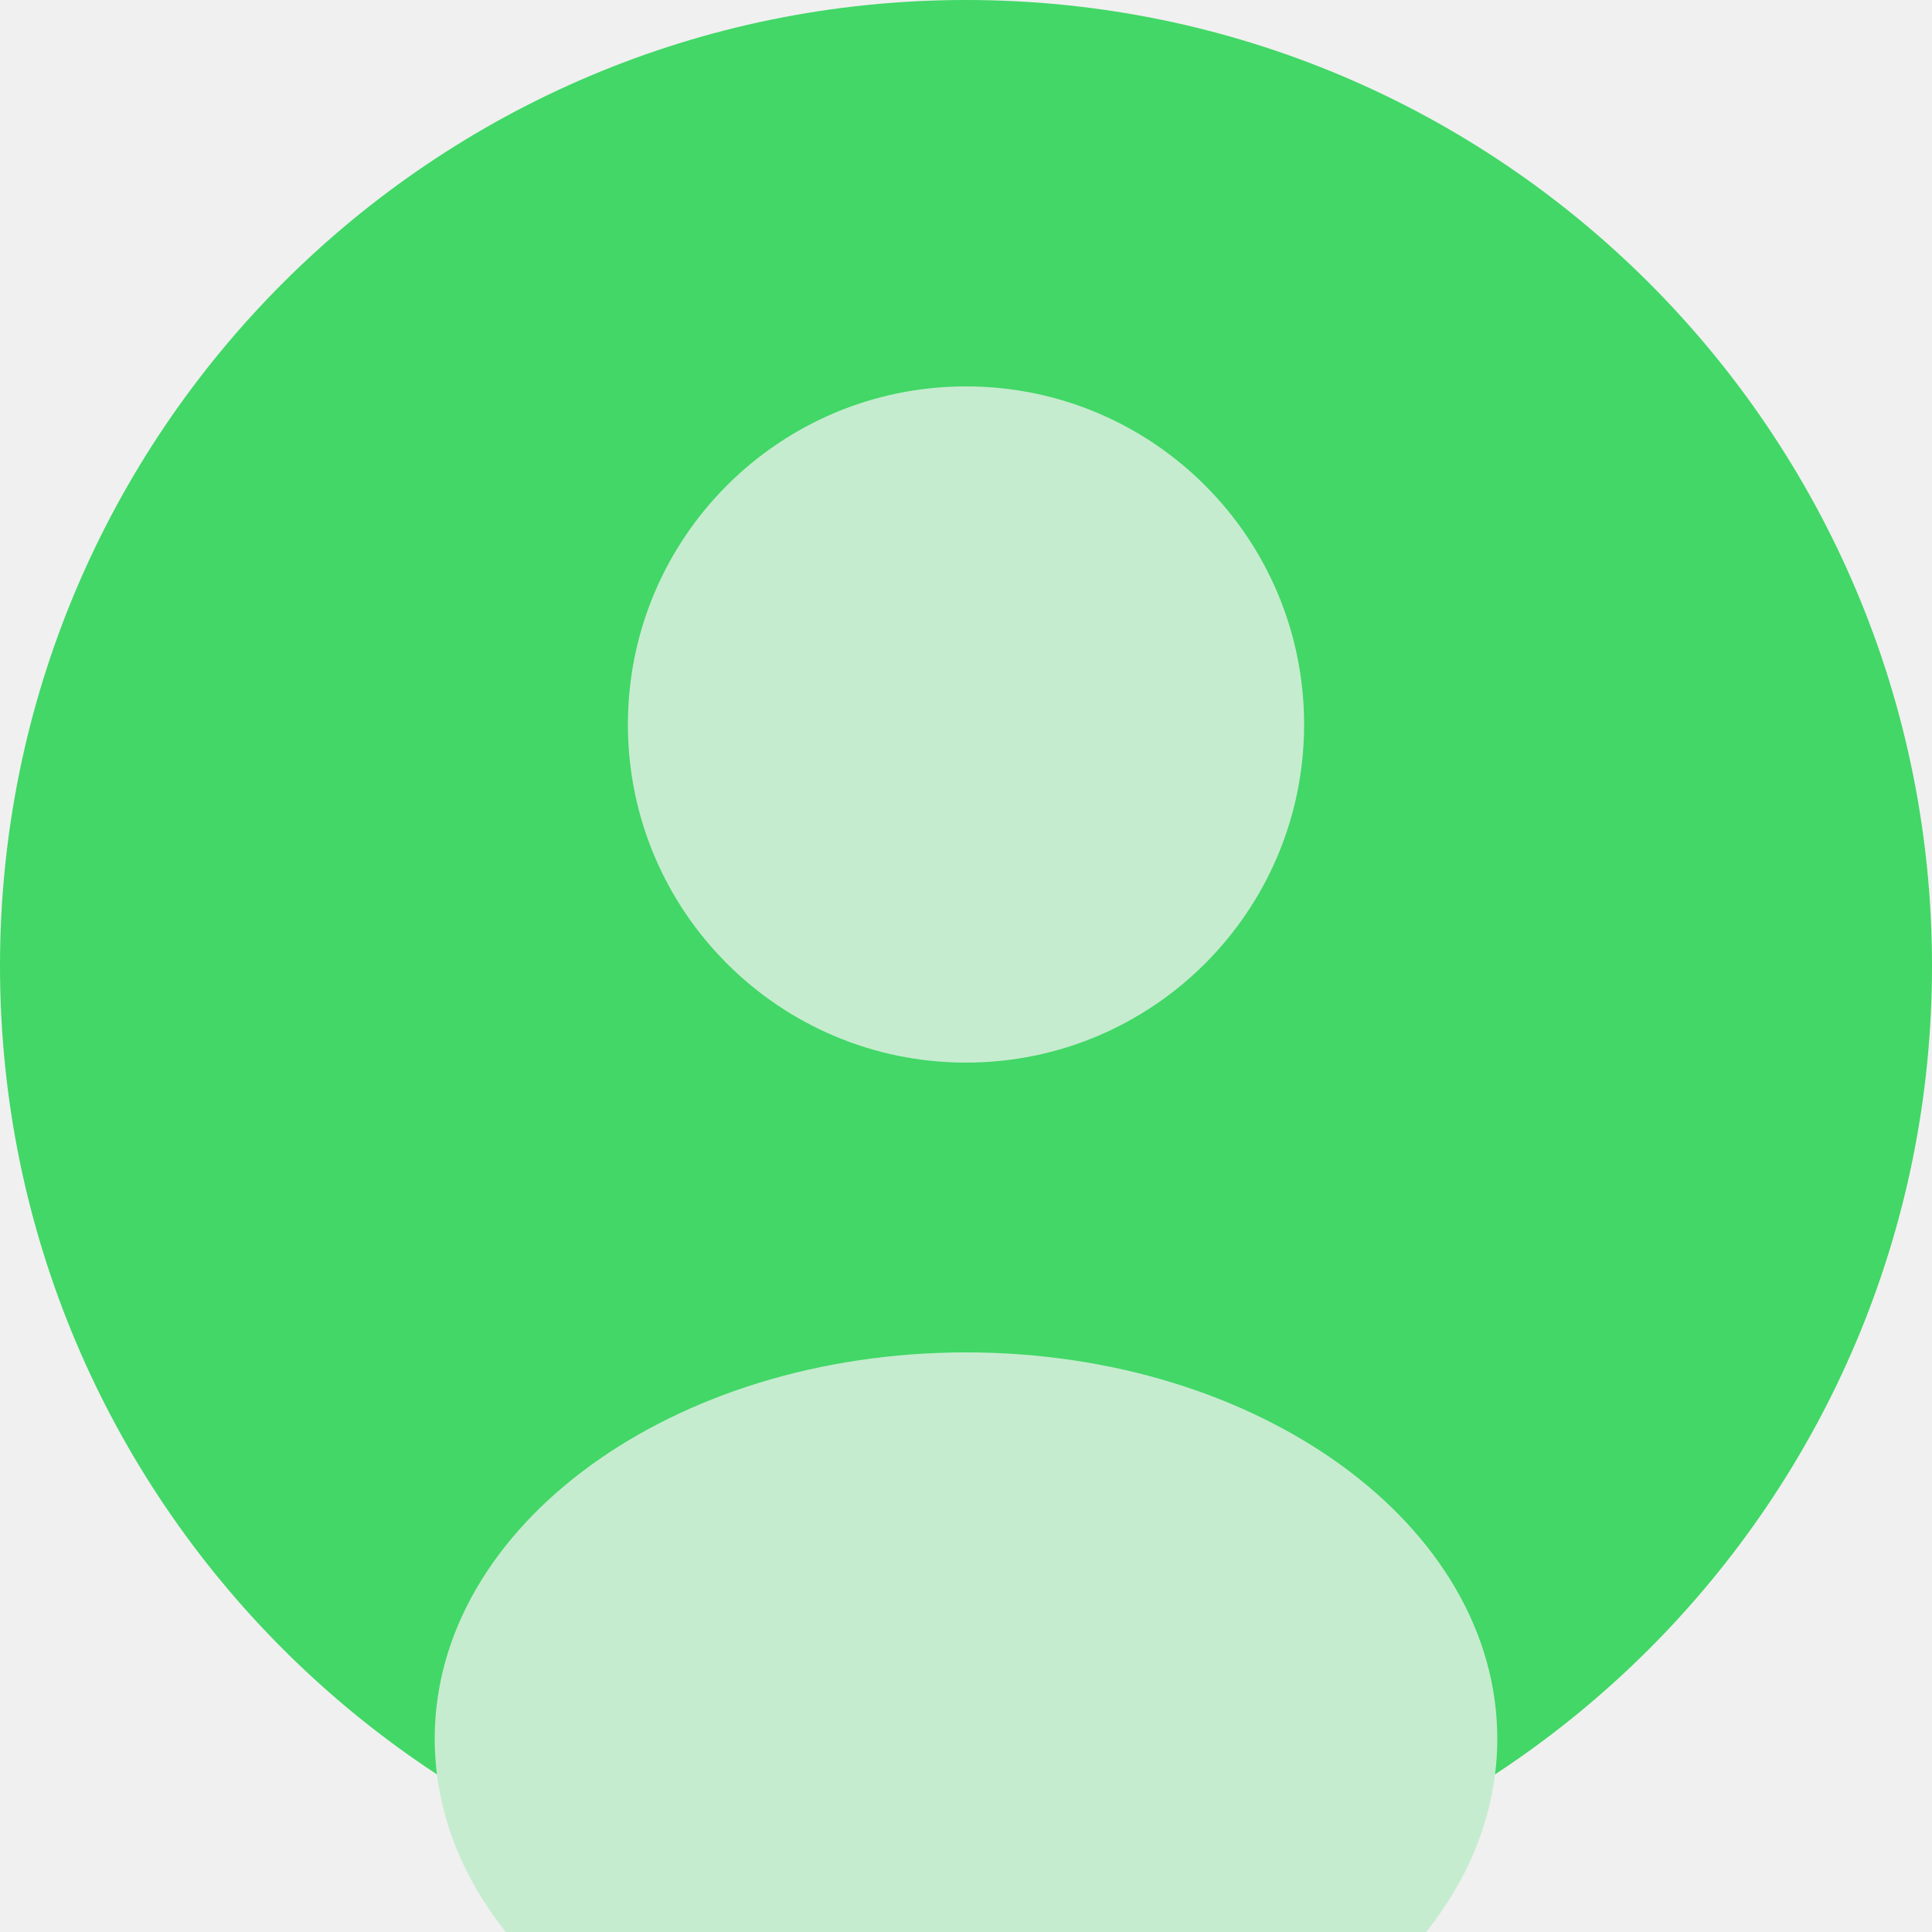
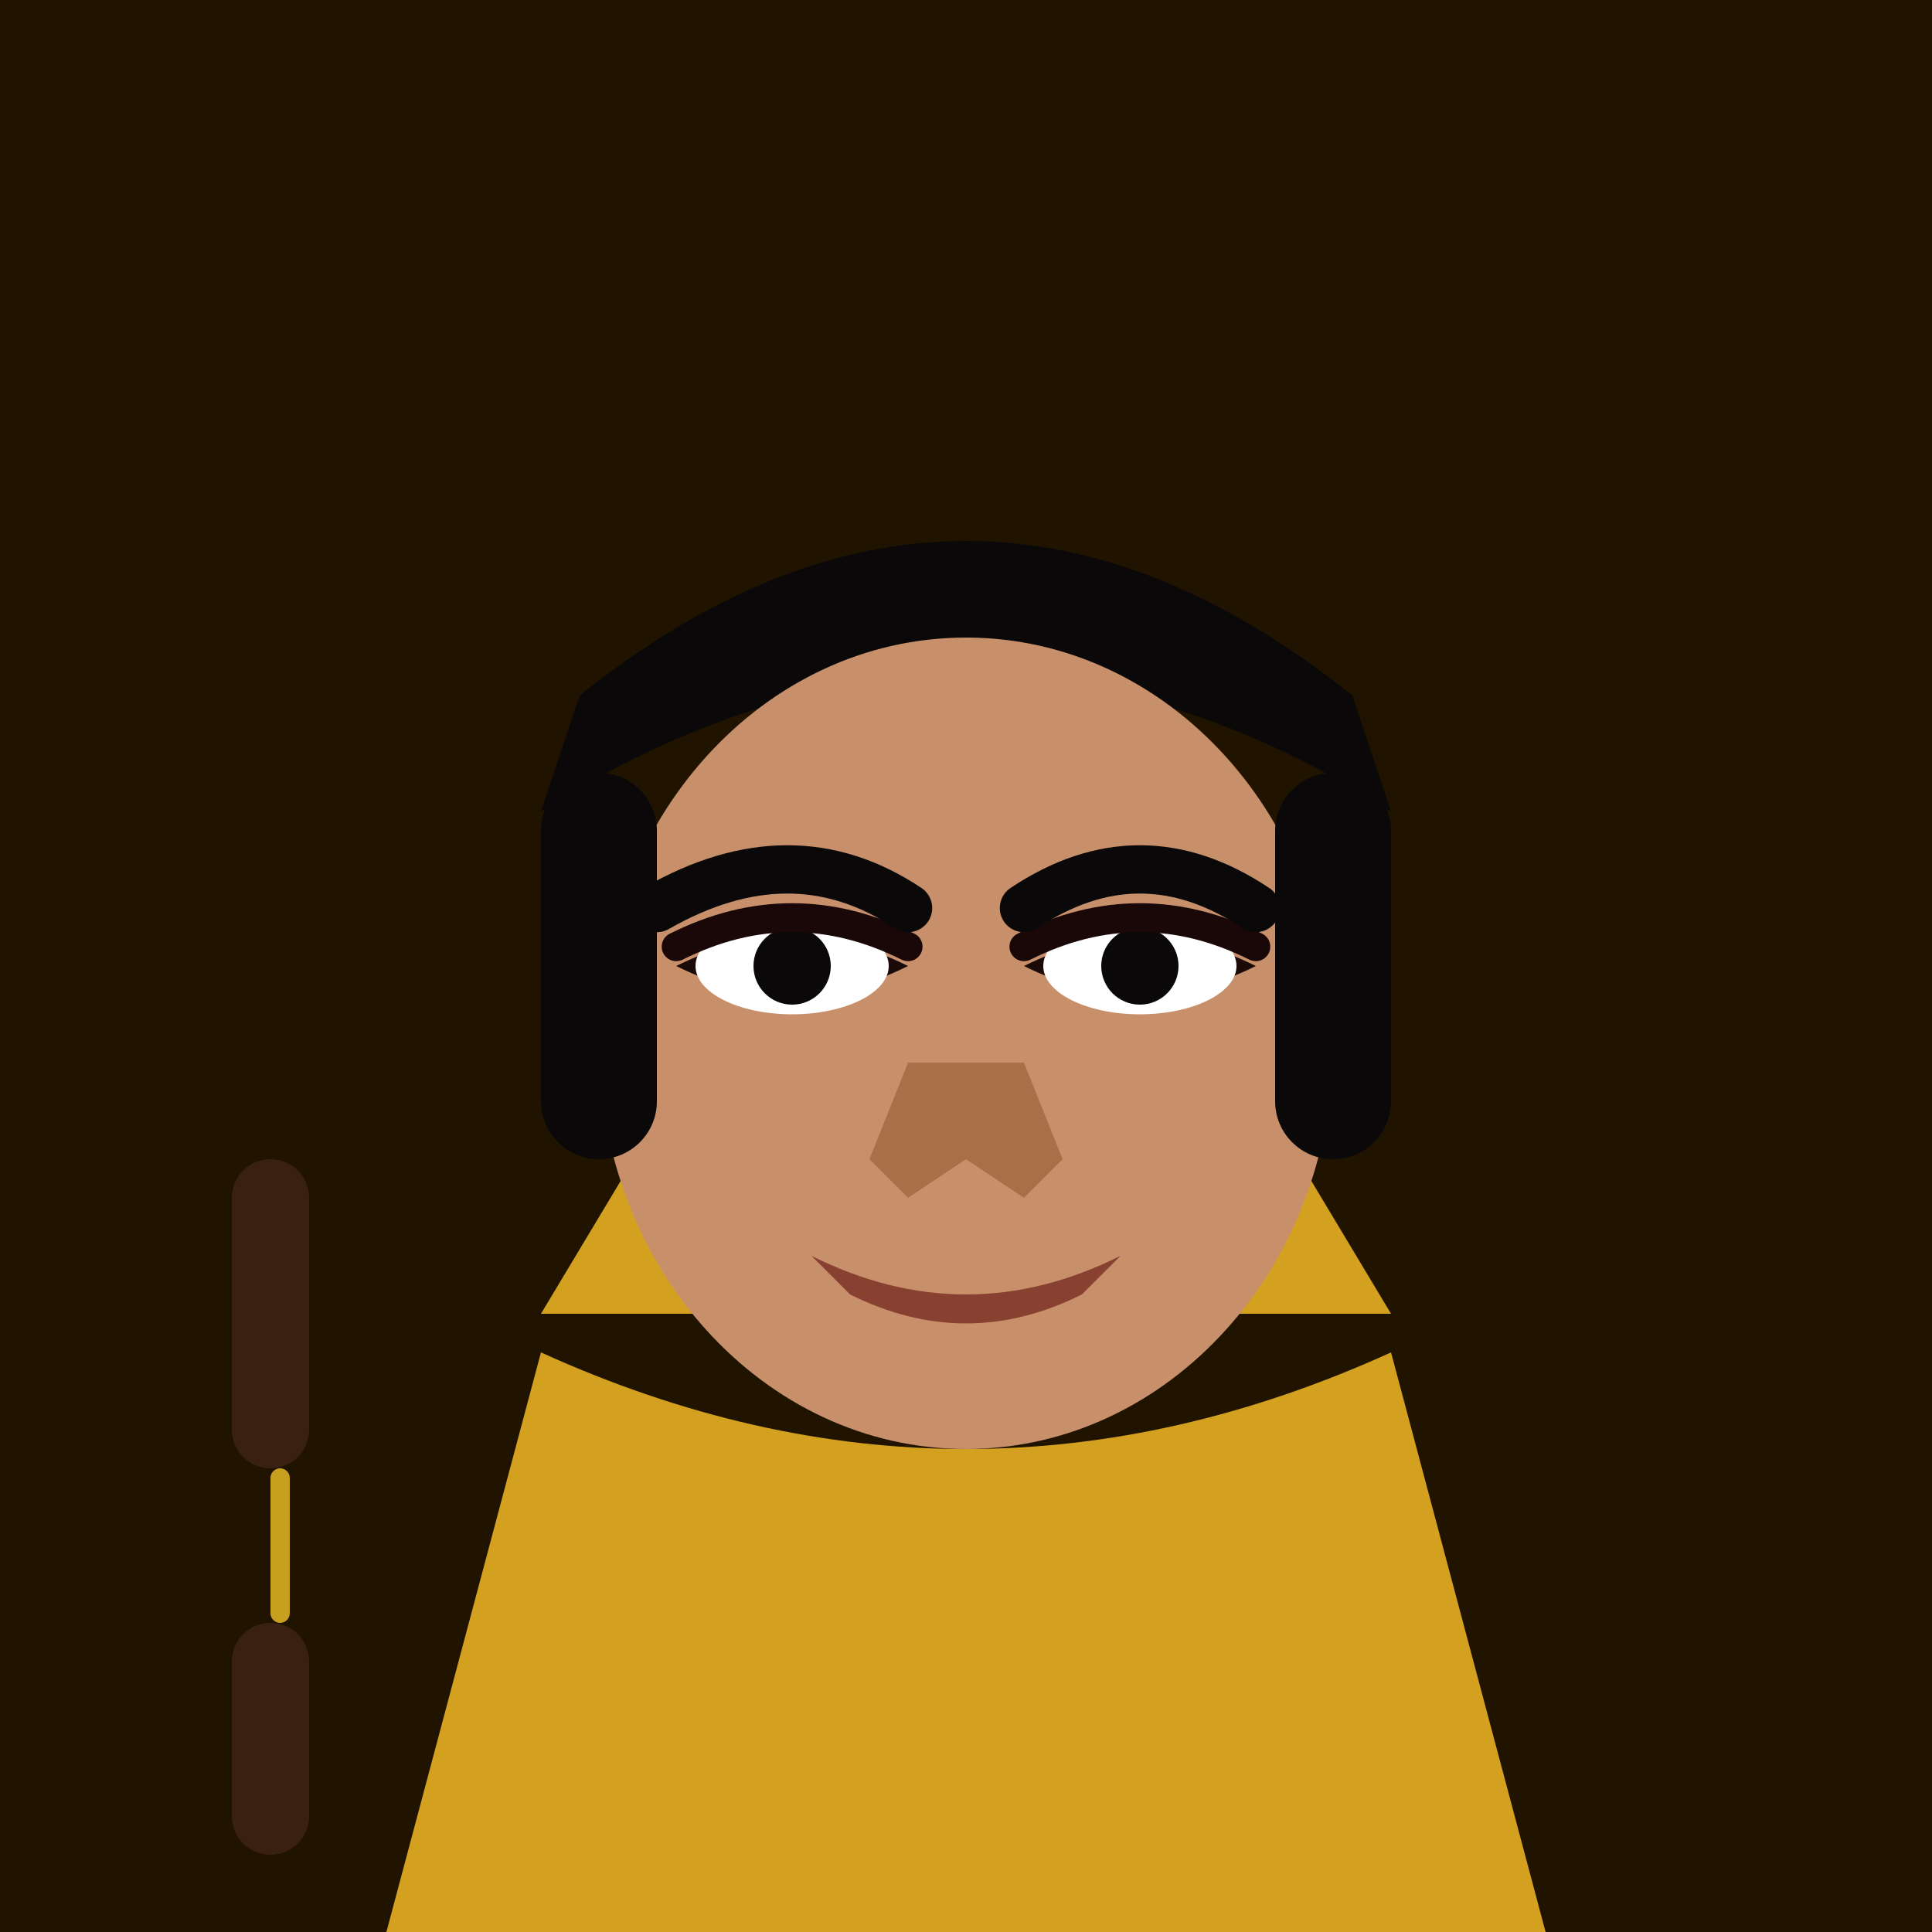
- <svg xmlns="http://www.w3.org/2000/svg" viewBox="0 0 80 80" width="80" height="80">
-   <circle cx="40" cy="40" r="40" fill="hsl(135, 65%, 55%)" />
-   <circle cx="40" cy="30" r="14" fill="hsl(135, 50%, 85%)" />
-   <ellipse cx="40" cy="72" rx="22" ry="16" fill="hsl(135, 50%, 85%)" />
+ <svg xmlns="http://www.w3.org/2000/svg" viewBox="0 0 100 100">
+   <rect width="100" height="100" fill="#201400" />
+   <path d="M20 100 L28 70 Q50 80 72 70 L80 100Z" fill="#D4A020" />
+   <path d="M28 68 L34 58 L42 64 L50 60 L58 64 L66 58 L72 68Z" fill="#D4A020" />
+   <path d="M34 58 L38 56 L40 62 L36 64Z" fill="#0A0A0A" />
+   <path d="M66 58 L62 56 L60 62 L64 64Z" fill="#0A0A0A" />
+   <path d="M42 62 L50 58 L58 62 L56 66 L50 64 L44 66Z" fill="#0A0A0A" />
+   <path d="M28 42 Q50 28 72 42 L70 36 Q50 20 30 36Z" fill="#0A0808" />
+   <ellipse cx="50" cy="54" rx="19" ry="21" fill="#C8906A" />
+   <rect x="28" y="40" width="6" height="20" rx="3" fill="#0A0808" />
+   <rect x="66" y="40" width="6" height="20" rx="3" fill="#0A0808" />
+   <path d="M35 50 Q41 47 47 50 Q41 53 35 50Z" fill="#1A0A08" />
+   <ellipse cx="41" cy="50" rx="5" ry="2.5" fill="white" />
+   <circle cx="41" cy="50" r="2" fill="#0A0808" />
+   <path d="M35 49 Q41 46 47 49" stroke="#1A0808" stroke-width="1.5" fill="none" stroke-linecap="round" />
+   <path d="M53 50 Q59 47 65 50 Q59 53 53 50Z" fill="#1A0A08" />
+   <ellipse cx="59" cy="50" rx="5" ry="2.5" fill="white" />
+   <circle cx="59" cy="50" r="2" fill="#0A0808" />
+   <path d="M53 49 Q59 46 65 49" stroke="#1A0808" stroke-width="1.5" fill="none" stroke-linecap="round" />
+   <path d="M34 47 Q41 43 47 47" stroke="#0A0808" stroke-width="2.5" fill="none" stroke-linecap="round" />
+   <path d="M53 47 Q59 43 65 47" stroke="#0A0808" stroke-width="2.5" fill="none" stroke-linecap="round" />
+   <path d="M47 55 L45 60 L47 62 L50 60 L53 62 L55 60 L53 55" fill="#A87048" />
+   <path d="M42 65 Q50 69 58 65 L56 67 Q50 70 44 67Z" fill="#884030" />
+   <rect x="12" y="60" width="4" height="16" rx="2" fill="#3A2010" />
+   <rect x="14" y="76" width="1" height="8" rx="0.5" fill="#C8A020" />
+   <rect x="12" y="84" width="4" height="12" rx="2" fill="#3A2010" />
</svg>
